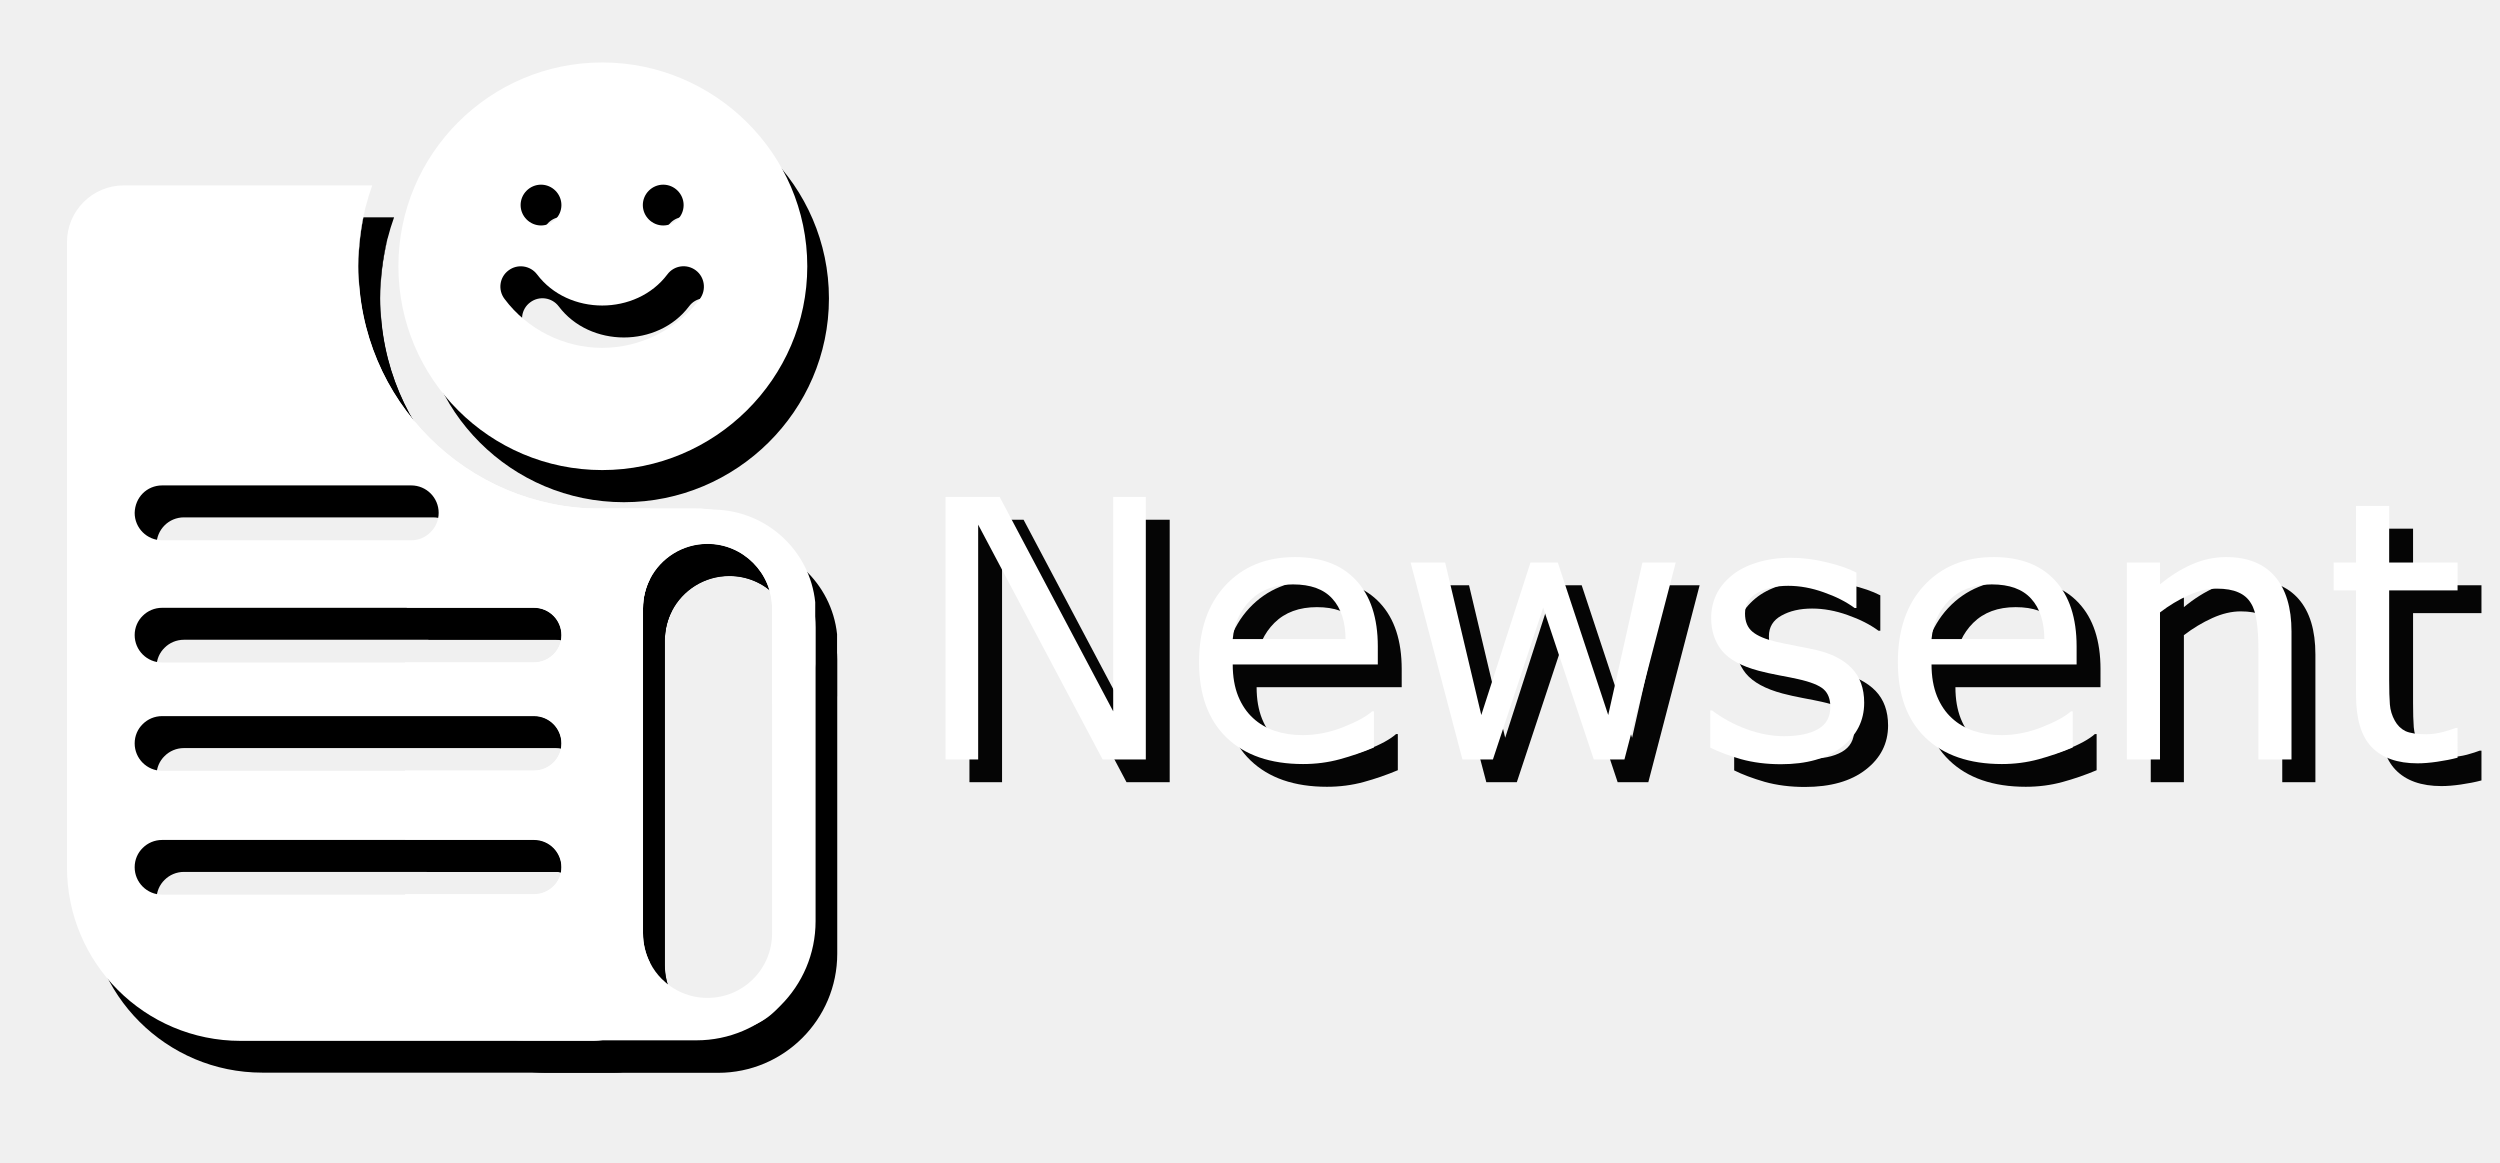
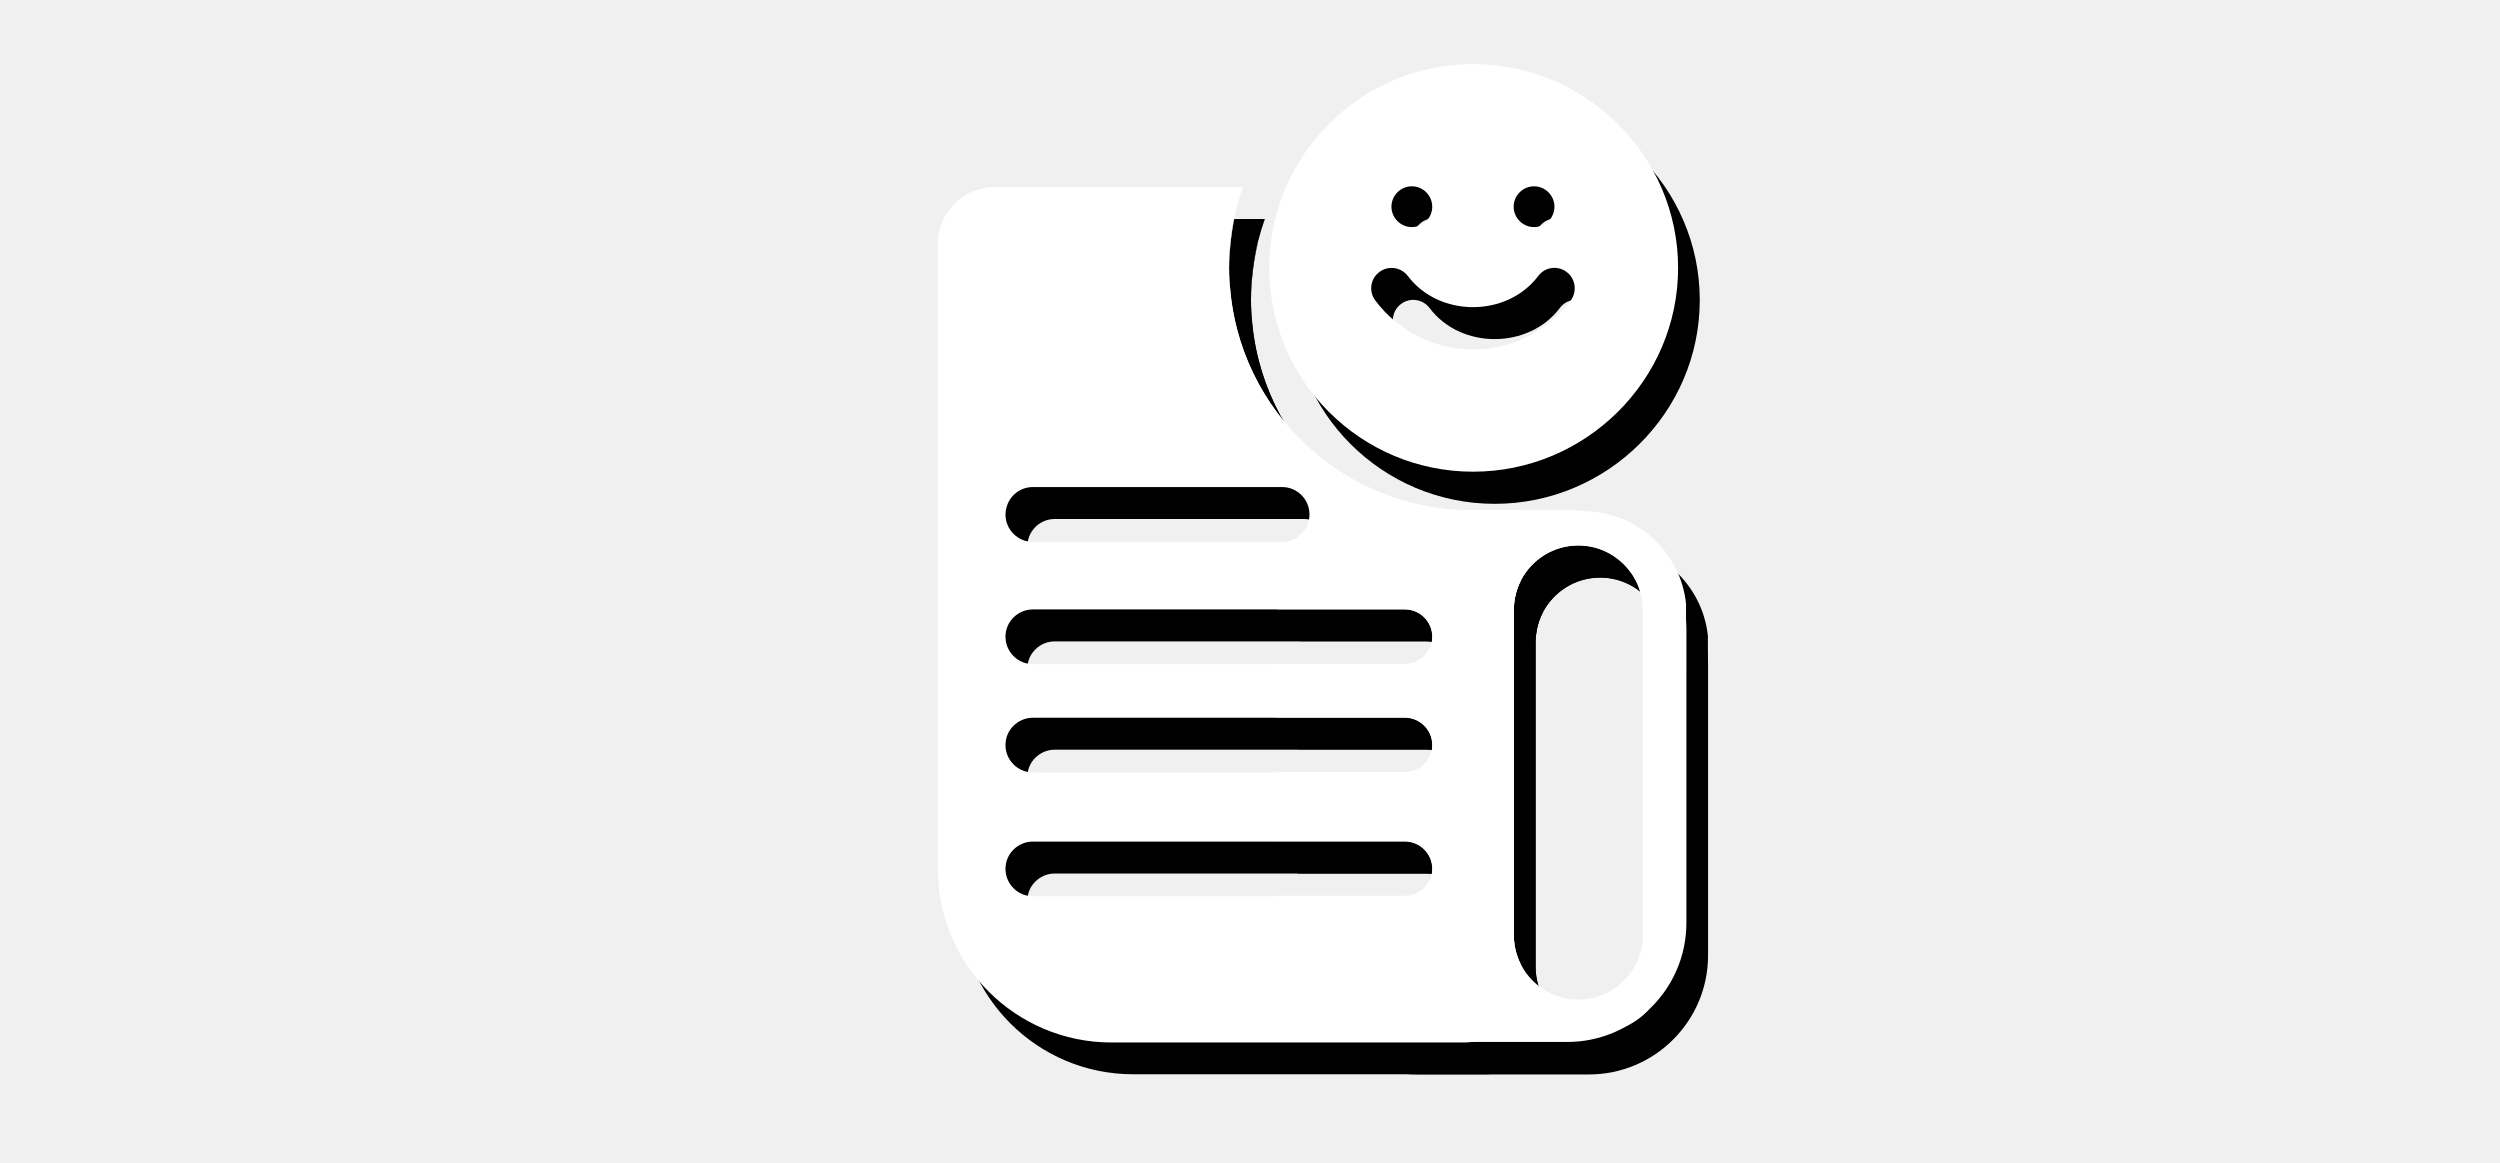
- <svg xmlns="http://www.w3.org/2000/svg" xml:space="preserve" style="enable-background:new 0 0 1384.9 644;" viewBox="0 0 1384.9 644" y="0px" x="0px" id="svg8" version="1.1">
-   <defs id="defs863" />
-   <style id="style833" type="text/css">
+ <svg xmlns="http://www.w3.org/2000/svg" version="1.1" id="svg8" x="0px" y="0px" viewBox="0 0 1384.9 644" style="enable-background:new 0 0 1384.9 644;" xml:space="preserve">
+   <style type="text/css">
	.st0{fill:#FFFFFF;}
- 	.st1{fill:#050505;}
- 	.st2{font-family:'Ubuntu-Bold';}
- 	.st3{font-size:200px;}
</style>
-   <path d="M345.6,52.4c-62.2,0-112.9,50.6-112.9,112.9s50.6,112.9,112.9,112.9s113.6-50.6,113.6-112.9  S407.8,52.4,345.6,52.4z M379.5,120.1c6.2,0,11.3,5.1,11.3,11.3c0,6.2-5,11.3-11.3,11.3c-6.2,0-11.3-5.1-11.3-11.3  C368.2,125.1,373.2,120.1,379.5,120.1z M311.8,120.1c6.2,0,11.3,5.1,11.3,11.3c0,6.2-5.1,11.3-11.3,11.3s-11.3-5.1-11.3-11.3  C300.5,125.1,305.5,120.1,311.8,120.1z M399.7,183.3c-12.8,17-33,27.1-54.1,27.1s-41.4-10.1-54.1-27.1c-3.8-5-2.8-12.1,2.2-15.8  c5-3.8,12.1-2.7,15.8,2.2c17.3,23,54.9,23,72.2,0c3.7-5,10.8-6,15.8-2.2C402.5,171.3,403.5,178.3,399.7,183.3z" id="path878" />
-   <path id="path837" d="M344.9,299.5c-74.2,0-134.3-60.1-134.3-134.3c0-11.3,1.4-22.3,4-32.8c0-0.1,0-0.2,0.1-0.2c1-4,2.2-7.9,3.6-11.8H80.6  c-17.4,0-31.5,14.1-31.5,31.5V498c0,53.1,43.1,96.2,96.2,96.2h195.3c17.4,0,31.5-14.1,31.5-31.5v-11.7c-2.5-4.9-3.9-10.5-3.9-16.4  V354.8c0-5.9,1.4-11.4,3.9-16.3v-38.9H344.9z M91.2,291c2.7-2.7,6.5-4.4,10.7-4.4h138c8.4,0,15.2,6.8,15.2,15.2  c0,4.2-1.7,8-4.5,10.7c-2.7,2.8-6.5,4.5-10.7,4.5h-138c-8.4,0-15.2-6.8-15.2-15.2C86.7,297.6,88.4,293.8,91.2,291z M318.6,508.9  c-2.8,2.7-6.5,4.4-10.7,4.4h-206c-8.4,0-15.2-6.8-15.2-15.2c0-4.2,1.7-8,4.5-10.7c2.7-2.7,6.5-4.4,10.7-4.4h206  c8.4,0,15.2,6.8,15.2,15.2C323,502.4,321.3,506.2,318.6,508.9z M318.6,440.3c-2.8,2.7-6.5,4.4-10.7,4.4h-206  c-8.4,0-15.2-6.8-15.2-15.2c0-4.2,1.7-8,4.5-10.7c2.7-2.7,6.5-4.4,10.7-4.4h206c8.4,0,15.2,6.8,15.2,15.2  C323,433.8,321.3,437.6,318.6,440.3z M318.6,380.3c-2.8,2.7-6.5,4.4-10.7,4.4h-206c-8.4,0-15.2-6.8-15.2-15.2c0-4.2,1.7-8,4.5-10.7  c2.7-2.7,6.5-4.4,10.7-4.4h206c8.4,0,15.2,6.8,15.2,15.2C323,373.8,321.3,377.6,318.6,380.3z" />
-   <path id="path839" d="M409.2,300.5L409.2,300.5c-0.3,0-0.6-0.1-0.9-0.2c0,0,0,0,0,0c0,0,0,0,0,0c0,0,0,0,0,0c0,0,0,0,0,0c-0.1,0-0.2,0-0.3,0  c-0.2,0-0.3-0.1-0.5-0.1c-0.4-0.1-0.7-0.1-1.1-0.2c-0.3,0-0.6-0.1-0.9-0.1c-0.3,0-0.6-0.1-0.8-0.1c-0.7-0.1-1.5-0.1-2.2-0.2  c-0.3,0-0.6,0-0.9-0.1c-0.4,0-0.8,0-1.1-0.1c-0.9,0-1.8,0-2.7,0h-95.4c-32.7,0-59.8,23.8-65.1,54.9h70.6c8.4,0,15.2,6.8,15.2,15.2  c0,4.2-1.7,8-4.5,10.7c-2.8,2.7-6.5,4.4-10.7,4.4h-71.5v29.6h71.5c8.4,0,15.2,6.8,15.2,15.2c0,4.2-1.7,8-4.5,10.7  c-2.8,2.7-6.5,4.4-10.7,4.4h-71.5V483h71.5c8.4,0,15.2,6.8,15.2,15.2c0,4.2-1.7,8-4.5,10.7c-2.8,2.7-6.5,4.4-10.7,4.4h-71.5v15  c0,36.4,29.5,66,66,66h95.4c36.4,0,66-29.5,66-66V365.5C463.7,333,440.2,305.9,409.2,300.5z M439.8,534.7c0,19.8-16,35.8-35.8,35.8  c-9.9,0-18.8-4-25.3-10.5c-2.6-2.6-4.8-5.6-6.5-9c-2.5-4.9-3.9-10.5-3.9-16.4V354.8c0-5.9,1.4-11.4,3.9-16.3  c5.9-11.5,18-19.4,31.8-19.4c9.9,0,18.8,4,25.3,10.5c6.5,6.5,10.5,15.4,10.5,25.3V534.7z" />
-   <path id="path841" d="M463.7,351.3v34.2c0,10.8-10.2,19.8-23.9,22.1v-52.8c0-9.9-4-18.8-10.5-25.3C422.8,323,413.9,319,404,319  c-13.9,0-25.9,7.9-31.8,19.4c-2.5,4.9-3.9,10.5-3.9,16.3v-32.6c0-3.1,0.8-6,2.3-8.7c0.5-0.4,1.1-0.9,1.6-1.3  c8.5-6.6,19-10.9,30.5-11.8c1.4-0.1,2.9-0.2,4.4-0.2c0.4,0,0.8,0,1.2,0c0,0,0,0,0,0c0,0,0,0,0,0c0,0,0,0,0,0c0,0,0,0,0,0  C437.1,301,460.7,323.1,463.7,351.3z" />
-   <path id="path843" d="M214.7,132.4c-2.6,10.5-4,21.5-4,32.8v-3.4C210.6,151.7,212,141.8,214.7,132.4z" />
-   <path id="path845" d="M372.1,299.5h25.6c3.9,0,7.7,0.3,11.5,1h-37h-53c-5,0-9.9-0.3-14.7-1c-53-7.2-93.8-52.6-93.8-107.5v-26.8  c0,74.2,60.1,134.3,134.3,134.3H372.1z" />
-   <path d="M333.6,34.6c-62.2,0-112.9,50.6-112.9,112.9s50.6,112.9,112.9,112.9s113.6-50.6,113.6-112.9  S395.8,34.6,333.6,34.6z M367.4,102.3c6.2,0,11.3,5.1,11.3,11.3s-5,11.3-11.3,11.3c-6.2,0-11.3-5.1-11.3-11.3  S361.2,102.3,367.4,102.3z M299.7,102.3c6.2,0,11.3,5.1,11.3,11.3s-5.1,11.3-11.3,11.3s-11.3-5.1-11.3-11.3S293.5,102.3,299.7,102.3  z M387.7,165.6c-12.8,17-33,27.1-54.1,27.1s-41.4-10.1-54.1-27.1c-3.8-5-2.8-12.1,2.2-15.8c5-3.8,12.1-2.7,15.8,2.2  c17.3,23,54.9,23,72.2,0c3.7-5,10.8-6,15.8-2.2C390.4,153.5,391.4,160.6,387.7,165.6z" class="st0" id="path878_1_" />
-   <path id="path848" d="M332.8,281.8c-74.2,0-134.3-60.1-134.3-134.3c0-11.3,1.4-22.3,4-32.8c0-0.1,0-0.2,0.1-0.2c1-4,2.2-7.9,3.6-11.8  H68.6c-17.4,0-31.5,14.1-31.5,31.5v346.2c0,53.1,43.1,96.2,96.2,96.2h195.3c17.4,0,31.5-14.1,31.5-31.5v-11.7  c-2.5-4.9-3.9-10.5-3.9-16.4V337c0-5.9,1.4-11.4,3.9-16.3v-38.9H332.8z M79.1,273.3c2.7-2.7,6.5-4.4,10.7-4.4h138  c8.4,0,15.2,6.8,15.2,15.2c0,4.2-1.7,8-4.5,10.7c-2.7,2.8-6.5,4.5-10.7,4.5h-138c-8.4,0-15.2-6.8-15.2-15.2  C74.7,279.8,76.4,276,79.1,273.3z M306.5,491.2c-2.8,2.7-6.5,4.4-10.7,4.4h-206c-8.4,0-15.2-6.8-15.2-15.2c0-4.2,1.7-8,4.5-10.7  c2.7-2.7,6.5-4.4,10.7-4.4h206c8.4,0,15.2,6.8,15.2,15.2C311,484.6,309.3,488.4,306.5,491.2z M306.5,422.6  c-2.8,2.7-6.5,4.4-10.7,4.4h-206c-8.4,0-15.2-6.8-15.2-15.2c0-4.2,1.7-8,4.5-10.7c2.7-2.7,6.5-4.4,10.7-4.4h206  c8.4,0,15.2,6.8,15.2,15.2C311,416,309.3,419.8,306.5,422.6z M306.5,362.6c-2.8,2.7-6.5,4.4-10.7,4.4h-206  c-8.4,0-15.2-6.8-15.2-15.2c0-4.2,1.7-8,4.5-10.7c2.7-2.7,6.5-4.4,10.7-4.4h206c8.4,0,15.2,6.8,15.2,15.2  C311,356.1,309.3,359.8,306.5,362.6z" class="st0" />
-   <path id="path850" d="M397.1,282.8L397.1,282.8c-0.3,0-0.6-0.1-0.9-0.2c0,0,0,0,0,0c0,0,0,0,0,0c0,0,0,0,0,0c0,0,0,0,0,0  c-0.1,0-0.2,0-0.3,0c-0.2,0-0.3-0.1-0.5-0.1c-0.4-0.1-0.7-0.1-1.1-0.2c-0.3,0-0.6-0.1-0.9-0.1c-0.3,0-0.6-0.1-0.8-0.1  c-0.7-0.1-1.5-0.1-2.2-0.2c-0.3,0-0.6,0-0.9-0.1c-0.4,0-0.8,0-1.1-0.1c-0.9,0-1.8,0-2.7,0h-95.4c-32.7,0-59.8,23.8-65,54.9h70.6  c8.4,0,15.2,6.8,15.2,15.2c0,4.2-1.7,8-4.5,10.7c-2.8,2.7-6.5,4.4-10.7,4.4h-71.5v29.6h71.5c8.4,0,15.2,6.8,15.2,15.2  c0,4.2-1.7,8-4.5,10.7c-2.8,2.7-6.5,4.4-10.7,4.4h-71.5v38.2h71.5c8.4,0,15.2,6.8,15.2,15.2c0,4.2-1.7,8-4.5,10.7  c-2.8,2.7-6.5,4.4-10.7,4.4h-71.5v15c0,36.4,29.5,66,66,66h95.4c36.4,0,66-29.5,66-66V347.7C451.6,315.2,428.1,288.2,397.1,282.8z   M427.7,517c0,19.8-16,35.8-35.8,35.8c-9.9,0-18.8-4-25.3-10.5c-2.6-2.6-4.8-5.6-6.5-9c-2.5-4.9-3.9-10.5-3.9-16.4V337  c0-5.9,1.4-11.4,3.9-16.3c5.9-11.5,18-19.4,31.8-19.4c9.9,0,18.8,4,25.3,10.5c6.5,6.5,10.5,15.4,10.5,25.3V517z" class="st0" />
-   <path id="path852" d="M451.6,333.6v34.2c0,10.8-10.2,19.8-23.9,22.1V337c0-9.9-4-18.8-10.5-25.3c-6.5-6.5-15.4-10.5-25.3-10.5  c-13.9,0-25.9,7.9-31.8,19.4c-2.5,4.9-3.9,10.5-3.9,16.3v-32.6c0-3.1,0.8-6,2.3-8.7c0.5-0.4,1.1-0.9,1.6-1.3  c8.5-6.6,19-10.9,30.5-11.8c1.4-0.1,2.9-0.2,4.4-0.2c0.4,0,0.8,0,1.2,0c0,0,0,0,0,0c0,0,0,0,0,0c0,0,0,0,0,0c0,0,0,0,0,0  C425.1,283.2,448.7,305.3,451.6,333.6z" class="st0" />
-   <path id="path854" d="M202.6,114.7c-2.6,10.5-4,21.5-4,32.8v-3.4C198.6,133.9,200,124,202.6,114.7z" class="st0" />
-   <path id="path856" d="M360.1,281.8h25.6c3.9,0,7.7,0.3,11.5,1h-37.1h-53c-5,0-9.9-0.3-14.7-1c-52.9-7.2-93.8-52.6-93.8-107.5v-26.8  c0,74.2,60.1,134.3,134.3,134.3H360.1z" class="st0" />
-   <g class="st1 st2 st3" style="font-size:200px;font-family:Ubuntu-Bold;fill:#050505" id="text858" transform="matrix(1 0 0 1 517.5013 433.3069)" aria-label="Newsent">
-     <path id="path882" style="font-size:200px;font-family:Ubuntu-Bold;fill:#050505" d="M 130.469,0 H 106.543 L 37.598,-130.078 V 0 H 19.531 V -145.41 H 49.512 L 112.402,-26.66 V -145.41 h 18.066 z" />
-     <path id="path884" style="font-size:200px;font-family:Ubuntu-Bold;fill:#050505" d="m 258.984,-52.637 h -80.371 q 0,10.059 3.027,17.578 3.027,7.422 8.301,12.207 5.078,4.688 12.012,7.031 7.031,2.344 15.43,2.344 11.133,0 22.363,-4.395 11.328,-4.492 16.113,-8.789 h 0.977 v 20.02 q -9.277,3.906 -18.945,6.543 -9.668,2.637 -20.312,2.637 -27.148,0 -42.383,-14.648 -15.234,-14.746 -15.234,-41.797 0,-26.758 14.551,-42.48 14.648,-15.723 38.477,-15.723 22.07,0 33.984,12.891 12.012,12.891 12.012,36.621 z m -17.871,-14.062 q -0.098,-14.453 -7.324,-22.363 -7.129,-7.91 -21.777,-7.91 -14.746,0 -23.535,8.691 -8.691,8.691 -9.863,21.582 z" />
-     <path id="path886" style="font-size:200px;font-family:Ubuntu-Bold;fill:#050505" d="M 424.023,-109.082 395.605,0 H 378.613 L 350.586,-84.082 322.754,0 h -16.895 l -28.711,-109.082 h 19.141 l 20.02,84.473 27.246,-84.473 h 15.137 l 27.93,84.473 18.945,-84.473 z" />
-     <path id="path888" style="font-size:200px;font-family:Ubuntu-Bold;fill:#050505" d="m 528.418,-31.445 q 0,14.941 -12.402,24.512 -12.305,9.57 -33.691,9.57 -12.109,0 -22.266,-2.832 Q 450,-3.125 443.164,-6.543 V -27.148 h 0.977 q 8.691,6.543 19.336,10.449 10.645,3.809 20.41,3.809 12.109,0 18.945,-3.906 6.836,-3.906 6.836,-12.305 0,-6.445 -3.711,-9.766 -3.711,-3.32 -14.258,-5.664 -3.906,-0.879 -10.254,-2.051 -6.25,-1.172 -11.426,-2.539 -14.355,-3.809 -20.41,-11.133 -5.957,-7.422 -5.957,-18.164 0,-6.738 2.734,-12.695 2.832,-5.957 8.496,-10.645 5.469,-4.59 13.867,-7.227 8.496,-2.734 18.945,-2.734 9.766,0 19.727,2.441 10.059,2.344 16.699,5.762 v 19.629 h -0.977 q -7.031,-5.176 -17.09,-8.691 -10.059,-3.613 -19.727,-3.613 -10.059,0 -16.992,3.906 -6.934,3.809 -6.934,11.426 0,6.738 4.199,10.156 4.102,3.418 13.281,5.566 5.078,1.172 11.328,2.344 6.348,1.172 10.547,2.148 12.793,2.93 19.727,10.059 6.934,7.227 6.934,19.141 z" />
-     <path id="path890" style="font-size:200px;font-family:Ubuntu-Bold;fill:#050505" d="m 646.094,-52.637 h -80.371 q 0,10.059 3.027,17.578 3.027,7.422 8.301,12.207 5.078,4.688 12.012,7.031 7.031,2.344 15.43,2.344 11.133,0 22.363,-4.395 11.328,-4.492 16.113,-8.789 h 0.977 V -6.641 Q 634.668,-2.734 625,-0.098 615.332,2.539 604.688,2.539 q -27.148,0 -42.383,-14.648 -15.234,-14.746 -15.234,-41.797 0,-26.758 14.551,-42.48 14.648,-15.723 38.477,-15.723 22.07,0 33.984,12.891 12.012,12.891 12.012,36.621 z m -17.871,-14.062 q -0.098,-14.453 -7.324,-22.363 -7.129,-7.91 -21.777,-7.91 -14.746,0 -23.535,8.691 -8.691,8.691 -9.863,21.582 z" />
-     <path id="path892" style="font-size:200px;font-family:Ubuntu-Bold;fill:#050505" d="m 765.137,0 h -18.359 v -62.109 q 0,-7.52 -0.879,-14.062 -0.879,-6.641 -3.223,-10.352 -2.441,-4.102 -7.031,-6.055 -4.59,-2.051 -11.914,-2.051 -7.52,0 -15.723,3.711 -8.203,3.711 -15.723,9.473 V 0 h -18.359 v -109.082 h 18.359 v 12.109 q 8.594,-7.129 17.773,-11.133 9.18,-4.004 18.848,-4.004 17.676,0 26.953,10.645 9.277,10.645 9.277,30.664 z" />
-     <path id="path894" style="font-size:200px;font-family:Ubuntu-Bold;fill:#050505" d="m 857.129,-0.977 q -5.176,1.367 -11.328,2.246 -6.055,0.879 -10.84,0.879 -16.699,0 -25.391,-8.984 -8.691,-8.984 -8.691,-28.809 v -58.008 h -12.402 v -15.43 h 12.402 v -31.348 h 18.359 v 31.348 h 37.891 v 15.43 h -37.891 v 49.707 q 0,8.594 0.391,13.477 0.391,4.785 2.734,8.984 2.148,3.906 5.859,5.762 3.809,1.758 11.523,1.758 4.492,0 9.375,-1.27 4.883,-1.367 7.031,-2.246 h 0.977 z" />
-   </g>
-   <g class="st0 st2 st3" style="font-size:200px;font-family:Ubuntu-Bold;fill:#ffffff" id="text860" transform="matrix(1 0 0 1 504.2664 420.7094)" aria-label="Newsent">
-     <path id="path867" style="font-size:200px;font-family:Ubuntu-Bold;fill:#ffffff" d="M 130.469,0 H 106.543 L 37.598,-130.078 V 0 H 19.531 V -145.41 H 49.512 L 112.402,-26.66 V -145.41 h 18.066 z" />
-     <path id="path869" style="font-size:200px;font-family:Ubuntu-Bold;fill:#ffffff" d="m 258.984,-52.637 h -80.371 q 0,10.059 3.027,17.578 3.027,7.422 8.301,12.207 5.078,4.688 12.012,7.031 7.031,2.344 15.43,2.344 11.133,0 22.363,-4.395 11.328,-4.492 16.113,-8.789 h 0.977 v 20.02 q -9.277,3.906 -18.945,6.543 -9.668,2.637 -20.312,2.637 -27.148,0 -42.383,-14.648 -15.234,-14.746 -15.234,-41.797 0,-26.758 14.551,-42.48 14.648,-15.723 38.477,-15.723 22.07,0 33.984,12.891 12.012,12.891 12.012,36.621 z m -17.871,-14.062 q -0.098,-14.453 -7.324,-22.363 -7.129,-7.91 -21.777,-7.91 -14.746,0 -23.535,8.691 -8.691,8.691 -9.863,21.582 z" />
-     <path id="path871" style="font-size:200px;font-family:Ubuntu-Bold;fill:#ffffff" d="M 424.023,-109.082 395.605,0 H 378.613 L 350.586,-84.082 322.754,0 h -16.895 l -28.711,-109.082 h 19.141 l 20.02,84.473 27.246,-84.473 h 15.137 l 27.93,84.473 18.945,-84.473 z" />
-     <path id="path873" style="font-size:200px;font-family:Ubuntu-Bold;fill:#ffffff" d="m 528.418,-31.445 q 0,14.941 -12.402,24.512 -12.305,9.57 -33.691,9.57 -12.109,0 -22.266,-2.832 Q 450,-3.125 443.164,-6.543 V -27.148 h 0.977 q 8.691,6.543 19.336,10.449 10.645,3.809 20.41,3.809 12.109,0 18.945,-3.906 6.836,-3.906 6.836,-12.305 0,-6.445 -3.711,-9.766 -3.711,-3.32 -14.258,-5.664 -3.906,-0.879 -10.254,-2.051 -6.25,-1.172 -11.426,-2.539 -14.355,-3.809 -20.41,-11.133 -5.957,-7.422 -5.957,-18.164 0,-6.738 2.734,-12.695 2.832,-5.957 8.496,-10.645 5.469,-4.59 13.867,-7.227 8.496,-2.734 18.945,-2.734 9.766,0 19.727,2.441 10.059,2.344 16.699,5.762 v 19.629 h -0.977 q -7.031,-5.176 -17.09,-8.691 -10.059,-3.613 -19.727,-3.613 -10.059,0 -16.992,3.906 -6.934,3.809 -6.934,11.426 0,6.738 4.199,10.156 4.102,3.418 13.281,5.566 5.078,1.172 11.328,2.344 6.348,1.172 10.547,2.148 12.793,2.93 19.727,10.059 6.934,7.227 6.934,19.141 z" />
-     <path id="path875" style="font-size:200px;font-family:Ubuntu-Bold;fill:#ffffff" d="m 646.094,-52.637 h -80.371 q 0,10.059 3.027,17.578 3.027,7.422 8.301,12.207 5.078,4.688 12.012,7.031 7.031,2.344 15.43,2.344 11.133,0 22.363,-4.395 11.328,-4.492 16.113,-8.789 h 0.977 V -6.641 Q 634.668,-2.734 625,-0.098 615.332,2.539 604.688,2.539 q -27.148,0 -42.383,-14.648 -15.234,-14.746 -15.234,-41.797 0,-26.758 14.551,-42.48 14.648,-15.723 38.477,-15.723 22.07,0 33.984,12.891 12.012,12.891 12.012,36.621 z m -17.871,-14.062 q -0.098,-14.453 -7.324,-22.363 -7.129,-7.91 -21.777,-7.91 -14.746,0 -23.535,8.691 -8.691,8.691 -9.863,21.582 z" />
-     <path id="path877" style="font-size:200px;font-family:Ubuntu-Bold;fill:#ffffff" d="m 765.137,0 h -18.359 v -62.109 q 0,-7.52 -0.879,-14.062 -0.879,-6.641 -3.223,-10.352 -2.441,-4.102 -7.031,-6.055 -4.59,-2.051 -11.914,-2.051 -7.52,0 -15.723,3.711 -8.203,3.711 -15.723,9.473 V 0 h -18.359 v -109.082 h 18.359 v 12.109 q 8.594,-7.129 17.773,-11.133 9.18,-4.004 18.848,-4.004 17.676,0 26.953,10.645 9.277,10.645 9.277,30.664 z" />
-     <path id="path879" style="font-size:200px;font-family:Ubuntu-Bold;fill:#ffffff" d="m 857.129,-0.977 q -5.176,1.367 -11.328,2.246 -6.055,0.879 -10.84,0.879 -16.699,0 -25.391,-8.984 -8.691,-8.984 -8.691,-28.809 v -58.008 h -12.402 v -15.43 h 12.402 v -31.348 h 18.359 v 31.348 h 37.891 v 15.43 h -37.891 v 49.707 q 0,8.594 0.391,13.477 0.391,4.785 2.734,8.984 2.148,3.906 5.859,5.762 3.809,1.758 11.523,1.758 4.492,0 9.375,-1.27 4.883,-1.367 7.031,-2.246 h 0.977 z" />
-   </g>
+   <path id="path878" d="M828,53.3c-62.2,0-112.9,50.6-112.9,112.9S765.7,279.1,828,279.1s113.6-50.6,113.6-112.9S890.2,53.3,828,53.3z   M861.9,121c6.2,0,11.3,5.1,11.3,11.3s-5,11.3-11.3,11.3c-6.2,0-11.3-5.1-11.3-11.3C850.6,126,855.6,121,861.9,121z M794.2,121  c6.2,0,11.3,5.1,11.3,11.3s-5.1,11.3-11.3,11.3c-6.2,0-11.3-5.1-11.3-11.3C782.9,126,787.9,121,794.2,121z M882.1,184.2  c-12.8,17-33,27.1-54.1,27.1c-21.1,0-41.4-10.1-54.1-27.1c-3.8-5-2.8-12.1,2.2-15.8c5-3.8,12.1-2.7,15.8,2.2c17.3,23,54.9,23,72.2,0  c3.7-5,10.8-6,15.8-2.2S885.9,179.2,882.1,184.2z" />
+   <path id="path837" d="M827.3,300.4c-74.2,0-134.3-60.1-134.3-134.3c0-11.3,1.4-22.3,4-32.8c0-0.1,0-0.2,0.1-0.2  c1-4,2.2-7.9,3.6-11.8H563c-17.4,0-31.5,14.1-31.5,31.5v346.1c0,53.1,43.1,96.2,96.2,96.2H823c17.4,0,31.5-14.1,31.5-31.5v-11.7  c-2.5-4.9-3.9-10.5-3.9-16.4V355.7c0-5.9,1.4-11.4,3.9-16.3v-38.9h-27.2V300.4z M573.6,291.9c2.7-2.7,6.5-4.4,10.7-4.4h138  c8.4,0,15.2,6.8,15.2,15.2c0,4.2-1.7,8-4.5,10.7c-2.7,2.8-6.5,4.5-10.7,4.5h-138c-8.4,0-15.2-6.8-15.2-15.2  C569.1,298.5,570.8,294.7,573.6,291.9z M801,509.8c-2.8,2.7-6.5,4.4-10.7,4.4h-206c-8.4,0-15.2-6.8-15.2-15.2c0-4.2,1.7-8,4.5-10.7  c2.7-2.7,6.5-4.4,10.7-4.4h206c8.4,0,15.2,6.8,15.2,15.2C805.4,503.3,803.7,507.1,801,509.8z M801,441.2c-2.8,2.7-6.5,4.4-10.7,4.4  h-206c-8.4,0-15.2-6.8-15.2-15.2c0-4.2,1.7-8,4.5-10.7c2.7-2.7,6.5-4.4,10.7-4.4h206c8.4,0,15.2,6.8,15.2,15.2  C805.4,434.7,803.7,438.5,801,441.2z M801,381.2c-2.8,2.7-6.5,4.4-10.7,4.4h-206c-8.4,0-15.2-6.8-15.2-15.2c0-4.2,1.7-8,4.5-10.7  c2.7-2.7,6.5-4.4,10.7-4.4h206c8.4,0,15.2,6.8,15.2,15.2C805.4,374.7,803.7,378.5,801,381.2z" />
+   <path id="path839" d="M891.6,301.4L891.6,301.4c-0.3,0-0.6-0.1-0.9-0.2l0,0l0,0l0,0l0,0c-0.1,0-0.2,0-0.3,0c-0.2,0-0.3-0.1-0.5-0.1  c-0.4-0.1-0.7-0.1-1.1-0.2c-0.3,0-0.6-0.1-0.9-0.1s-0.6-0.1-0.8-0.1c-0.7-0.1-1.5-0.1-2.2-0.2c-0.3,0-0.6,0-0.9-0.1  c-0.4,0-0.8,0-1.1-0.1c-0.9,0-1.8,0-2.7,0h-95.4c-32.7,0-59.8,23.8-65.1,54.9h70.6c8.4,0,15.2,6.8,15.2,15.2c0,4.2-1.7,8-4.5,10.7  s-6.5,4.4-10.7,4.4h-71.5v29.6h71.5c8.4,0,15.2,6.8,15.2,15.2c0,4.2-1.7,8-4.5,10.7s-6.5,4.4-10.7,4.4h-71.5v38.5h71.5  c8.4,0,15.2,6.8,15.2,15.2c0,4.2-1.7,8-4.5,10.7c-2.8,2.7-6.5,4.4-10.7,4.4h-71.5v15c0,36.4,29.5,66,66,66h95.4  c36.4,0,66-29.5,66-66V366.4C946.1,333.9,922.6,306.8,891.6,301.4z M922.2,535.6c0,19.8-16,35.8-35.8,35.8c-9.9,0-18.8-4-25.3-10.5  c-2.6-2.6-4.8-5.6-6.5-9c-2.5-4.9-3.9-10.5-3.9-16.4V355.7c0-5.9,1.4-11.4,3.9-16.3c5.9-11.5,18-19.4,31.8-19.4  c9.9,0,18.8,4,25.3,10.5s10.5,15.4,10.5,25.3V535.6z" />
+   <path id="path841" d="M946.1,352.2v34.2c0,10.8-10.2,19.8-23.9,22.1v-52.8c0-9.9-4-18.8-10.5-25.3c-6.5-6.5-15.4-10.5-25.3-10.5  c-13.9,0-25.9,7.9-31.8,19.4c-2.5,4.9-3.9,10.5-3.9,16.3V323c0-3.1,0.8-6,2.3-8.7c0.5-0.4,1.1-0.9,1.6-1.3  c8.5-6.6,19-10.9,30.5-11.8c1.4-0.1,2.9-0.2,4.4-0.2c0.4,0,0.8,0,1.2,0l0,0l0,0l0,0l0,0C919.5,301.9,943.1,324,946.1,352.2z" />
+   <path id="path843" d="M697.1,133.3c-2.6,10.5-4,21.5-4,32.8v-3.4C693,152.6,694.4,142.7,697.1,133.3z" />
+   <path id="path845" d="M854.5,300.4h25.6c3.9,0,7.7,0.3,11.5,1h-37h-53c-5,0-9.9-0.3-14.7-1c-53-7.2-93.8-52.6-93.8-107.5v-26.8  c0,74.2,60.1,134.3,134.3,134.3H854.5z" />
+   <path id="path878_1_" class="st0" d="M816,35.5c-62.2,0-112.9,50.6-112.9,112.9S753.7,261.3,816,261.3s113.6-50.6,113.6-112.9  S878.2,35.5,816,35.5z M849.8,103.2c6.2,0,11.3,5.1,11.3,11.3s-5,11.3-11.3,11.3c-6.2,0-11.3-5.1-11.3-11.3S843.6,103.2,849.8,103.2  z M782.1,103.2c6.2,0,11.3,5.1,11.3,11.3s-5.1,11.3-11.3,11.3c-6.2,0-11.3-5.1-11.3-11.3S775.9,103.2,782.1,103.2z M870.1,166.5  c-12.8,17-33,27.1-54.1,27.1c-21.1,0-41.4-10.1-54.1-27.1c-3.8-5-2.8-12.1,2.2-15.8c5-3.8,12.1-2.7,15.8,2.2c17.3,23,54.9,23,72.2,0  c3.7-5,10.8-6,15.8-2.2C872.8,154.4,873.8,161.5,870.1,166.5z" />
+   <path id="path848" class="st0" d="M815.2,282.7c-74.2,0-134.3-60.1-134.3-134.3c0-11.3,1.4-22.3,4-32.8c0-0.1,0-0.2,0.1-0.2  c1-4,2.2-7.9,3.6-11.8H551c-17.4,0-31.5,14.1-31.5,31.5v346.2c0,53.1,43.1,96.2,96.2,96.2H811c17.4,0,31.5-14.1,31.5-31.5v-11.7  c-2.5-4.9-3.9-10.5-3.9-16.4v-180c0-5.9,1.4-11.4,3.9-16.3v-38.9L815.2,282.7L815.2,282.7z M561.5,274.2c2.7-2.7,6.5-4.4,10.7-4.4  h138c8.4,0,15.2,6.8,15.2,15.2c0,4.2-1.7,8-4.5,10.7c-2.7,2.8-6.5,4.5-10.7,4.5h-138c-8.4,0-15.2-6.8-15.2-15.2  C557.1,280.7,558.8,276.9,561.5,274.2z M788.9,492.1c-2.8,2.7-6.5,4.4-10.7,4.4h-206c-8.4,0-15.2-6.8-15.2-15.2  c0-4.2,1.7-8,4.5-10.7c2.7-2.7,6.5-4.4,10.7-4.4h206c8.4,0,15.2,6.8,15.2,15.2C793.4,485.5,791.7,489.3,788.9,492.1z M788.9,423.5  c-2.8,2.7-6.5,4.4-10.7,4.4h-206c-8.4,0-15.2-6.8-15.2-15.2c0-4.2,1.7-8,4.5-10.7c2.7-2.7,6.5-4.4,10.7-4.4h206  c8.4,0,15.2,6.8,15.2,15.2C793.4,416.9,791.7,420.7,788.9,423.5z M788.9,363.5c-2.8,2.7-6.5,4.4-10.7,4.4h-206  c-8.4,0-15.2-6.8-15.2-15.2c0-4.2,1.7-8,4.5-10.7c2.7-2.7,6.5-4.4,10.7-4.4h206c8.4,0,15.2,6.8,15.2,15.2  C793.4,357,791.7,360.7,788.9,363.5z" />
+   <path id="path850" class="st0" d="M879.5,283.7L879.5,283.7c-0.3,0-0.6-0.1-0.9-0.2l0,0l0,0l0,0l0,0c-0.1,0-0.2,0-0.3,0  c-0.2,0-0.3-0.1-0.5-0.1c-0.4-0.1-0.7-0.1-1.1-0.2c-0.3,0-0.6-0.1-0.9-0.1s-0.6-0.1-0.8-0.1c-0.7-0.1-1.5-0.1-2.2-0.2  c-0.3,0-0.6,0-0.9-0.1c-0.4,0-0.8,0-1.1-0.1c-0.9,0-1.8,0-2.7,0h-95.4c-32.7,0-59.8,23.8-65,54.9h70.6c8.4,0,15.2,6.8,15.2,15.2  c0,4.2-1.7,8-4.5,10.7s-6.5,4.4-10.7,4.4h-71.5v29.6h71.5c8.4,0,15.2,6.8,15.2,15.2c0,4.2-1.7,8-4.5,10.7s-6.5,4.4-10.7,4.4h-71.5  v38.2h71.5c8.4,0,15.2,6.8,15.2,15.2c0,4.2-1.7,8-4.5,10.7s-6.5,4.4-10.7,4.4h-71.5v15c0,36.4,29.5,66,66,66h95.4  c36.4,0,66-29.5,66-66V348.6C934,316.1,910.5,289.1,879.5,283.7z M910.1,517.9c0,19.8-16,35.8-35.8,35.8c-9.9,0-18.8-4-25.3-10.5  c-2.6-2.6-4.8-5.6-6.5-9c-2.5-4.9-3.9-10.5-3.9-16.4V337.9c0-5.9,1.4-11.4,3.9-16.3c5.9-11.5,18-19.4,31.8-19.4  c9.9,0,18.8,4,25.3,10.5s10.5,15.4,10.5,25.3V517.9z" />
+   <path id="path852" class="st0" d="M934,334.5v34.2c0,10.8-10.2,19.8-23.9,22.1v-52.9c0-9.9-4-18.8-10.5-25.3s-15.4-10.5-25.3-10.5  c-13.9,0-25.9,7.9-31.8,19.4c-2.5,4.9-3.9,10.5-3.9,16.3v-32.6c0-3.1,0.8-6,2.3-8.7c0.5-0.4,1.1-0.9,1.6-1.3  c8.5-6.6,19-10.9,30.5-11.8c1.4-0.1,2.9-0.2,4.4-0.2c0.4,0,0.8,0,1.2,0l0,0l0,0l0,0l0,0C907.5,284.1,931.1,306.2,934,334.5z" />
+   <path id="path854" class="st0" d="M685,115.6c-2.6,10.5-4,21.5-4,32.8V145C681,134.8,682.4,124.9,685,115.6z" />
+   <path id="path856" class="st0" d="M842.5,282.7h25.6c3.9,0,7.7,0.3,11.5,1h-37.1h-53c-5,0-9.9-0.3-14.7-1  c-52.9-7.2-93.8-52.6-93.8-107.5v-26.8c0,74.2,60.1,134.3,134.3,134.3H842.5z" />
</svg>
